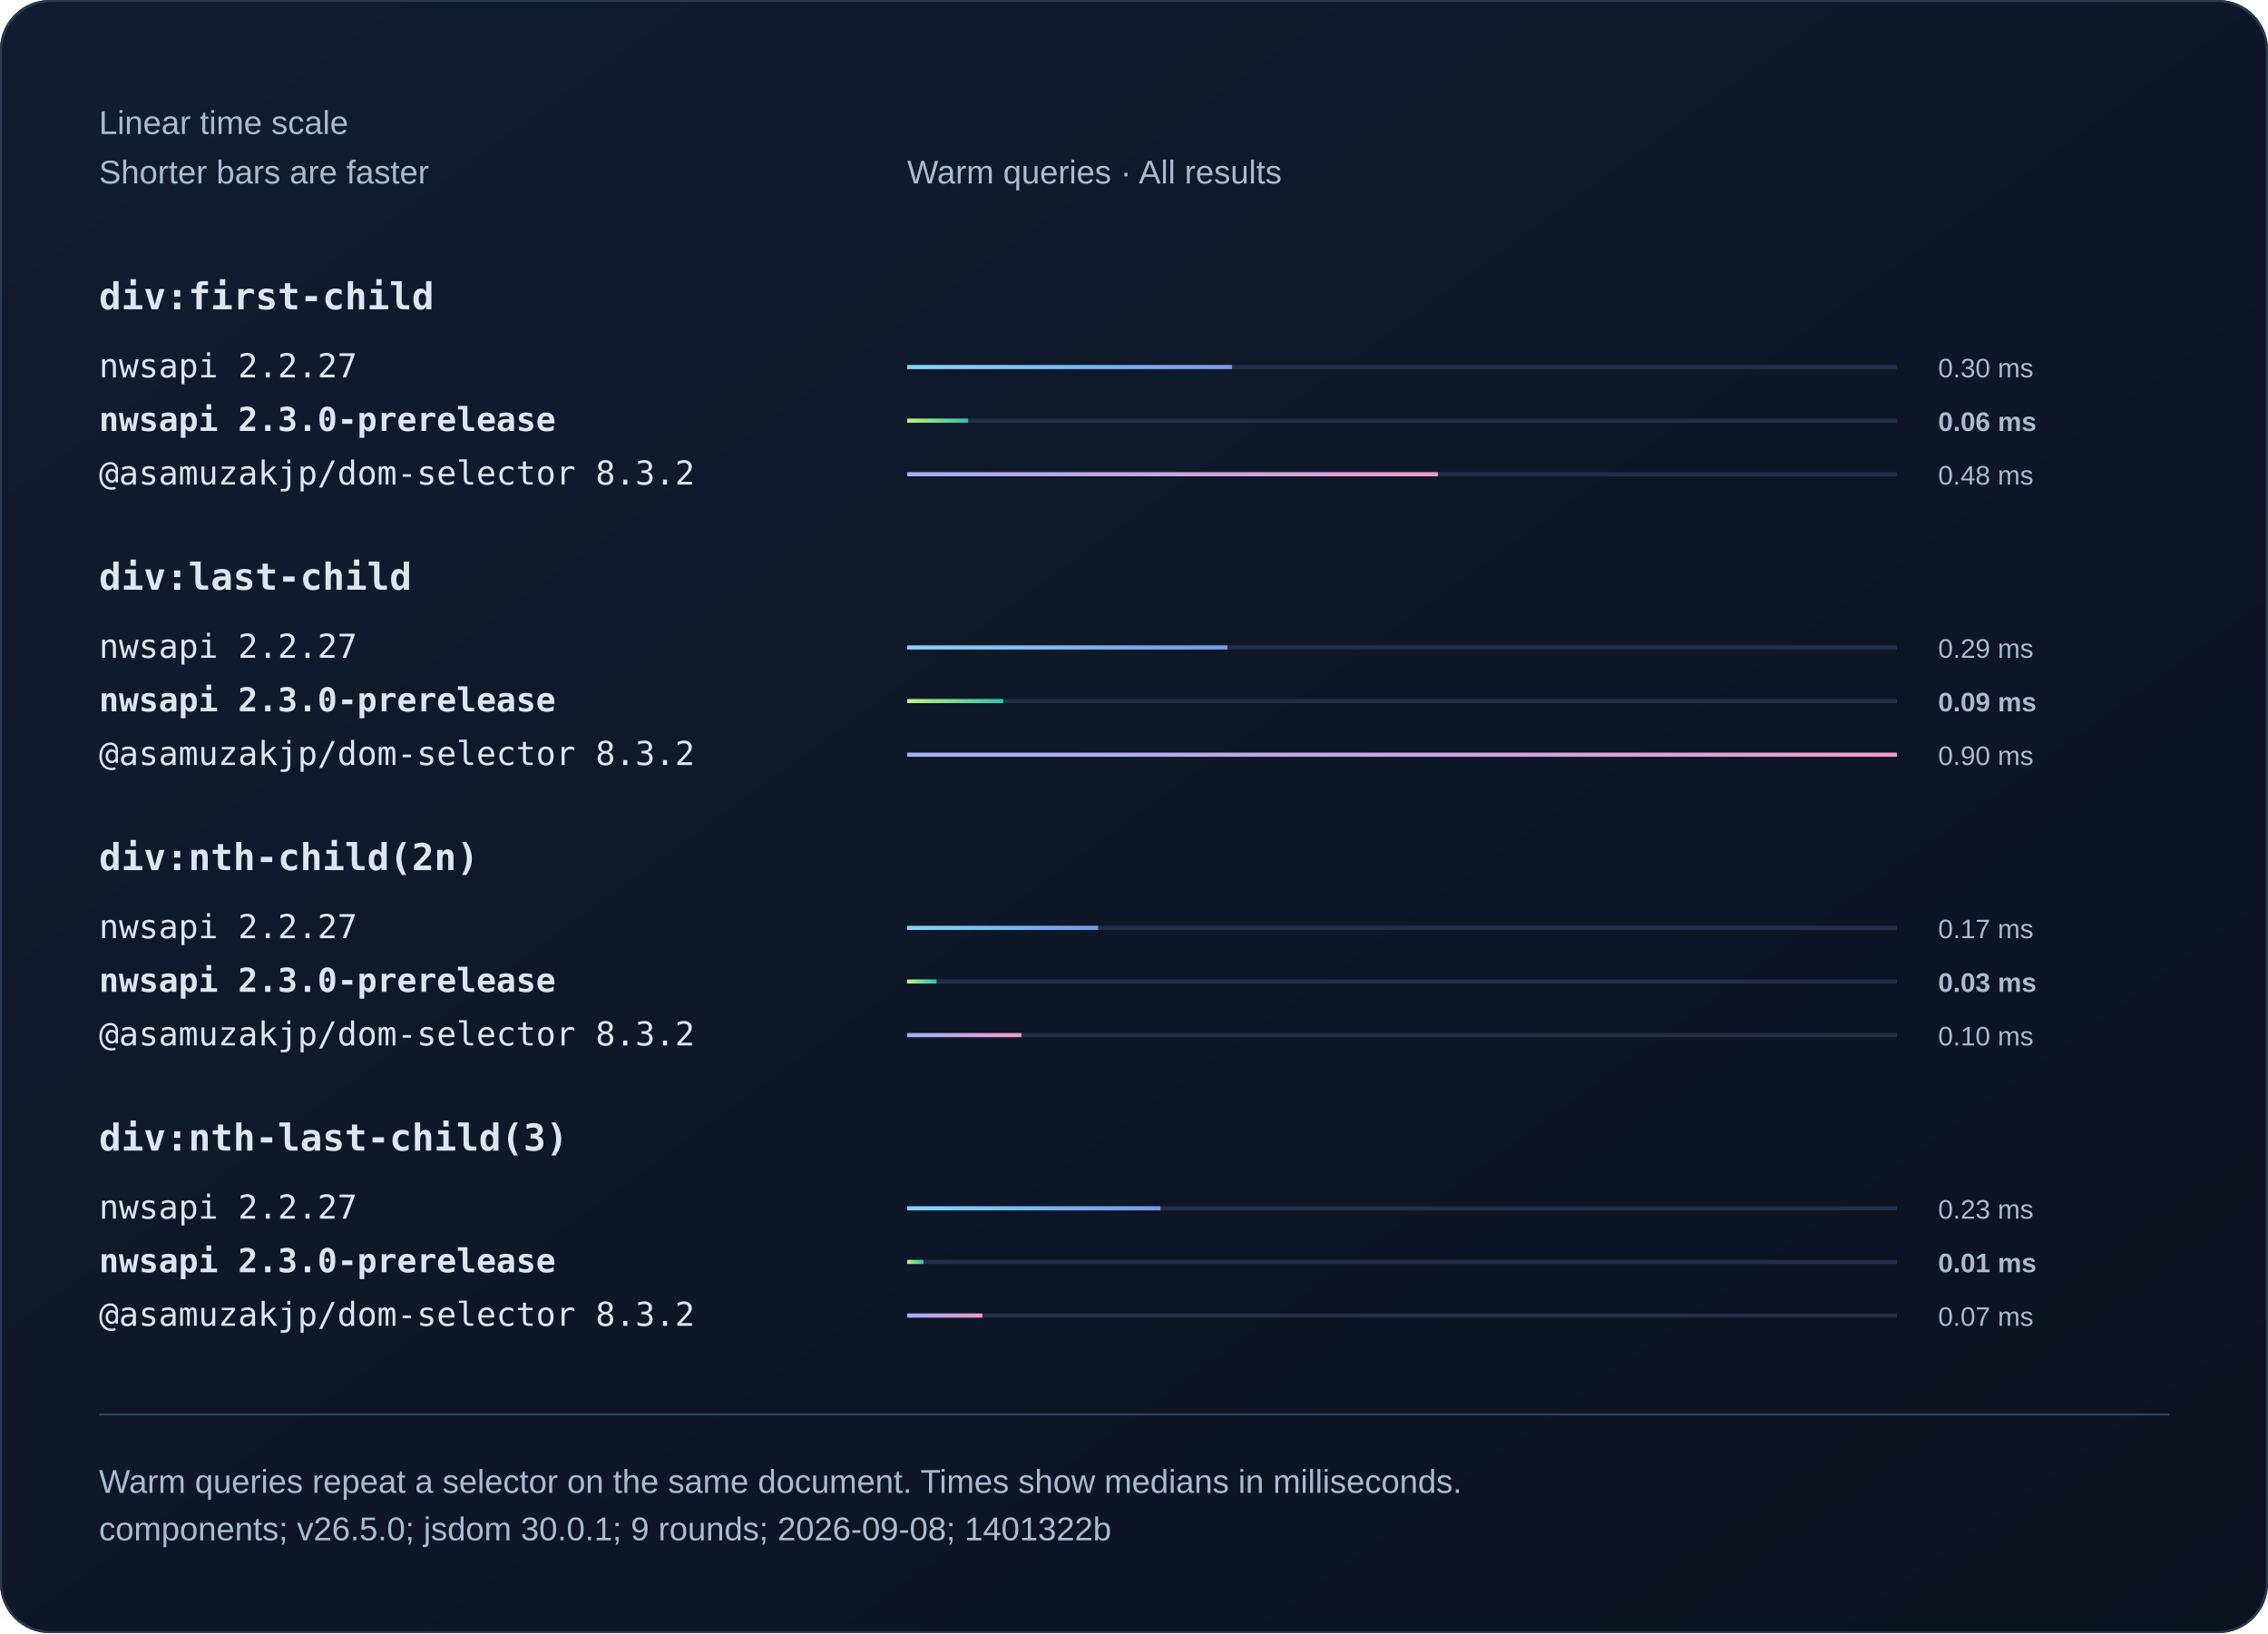
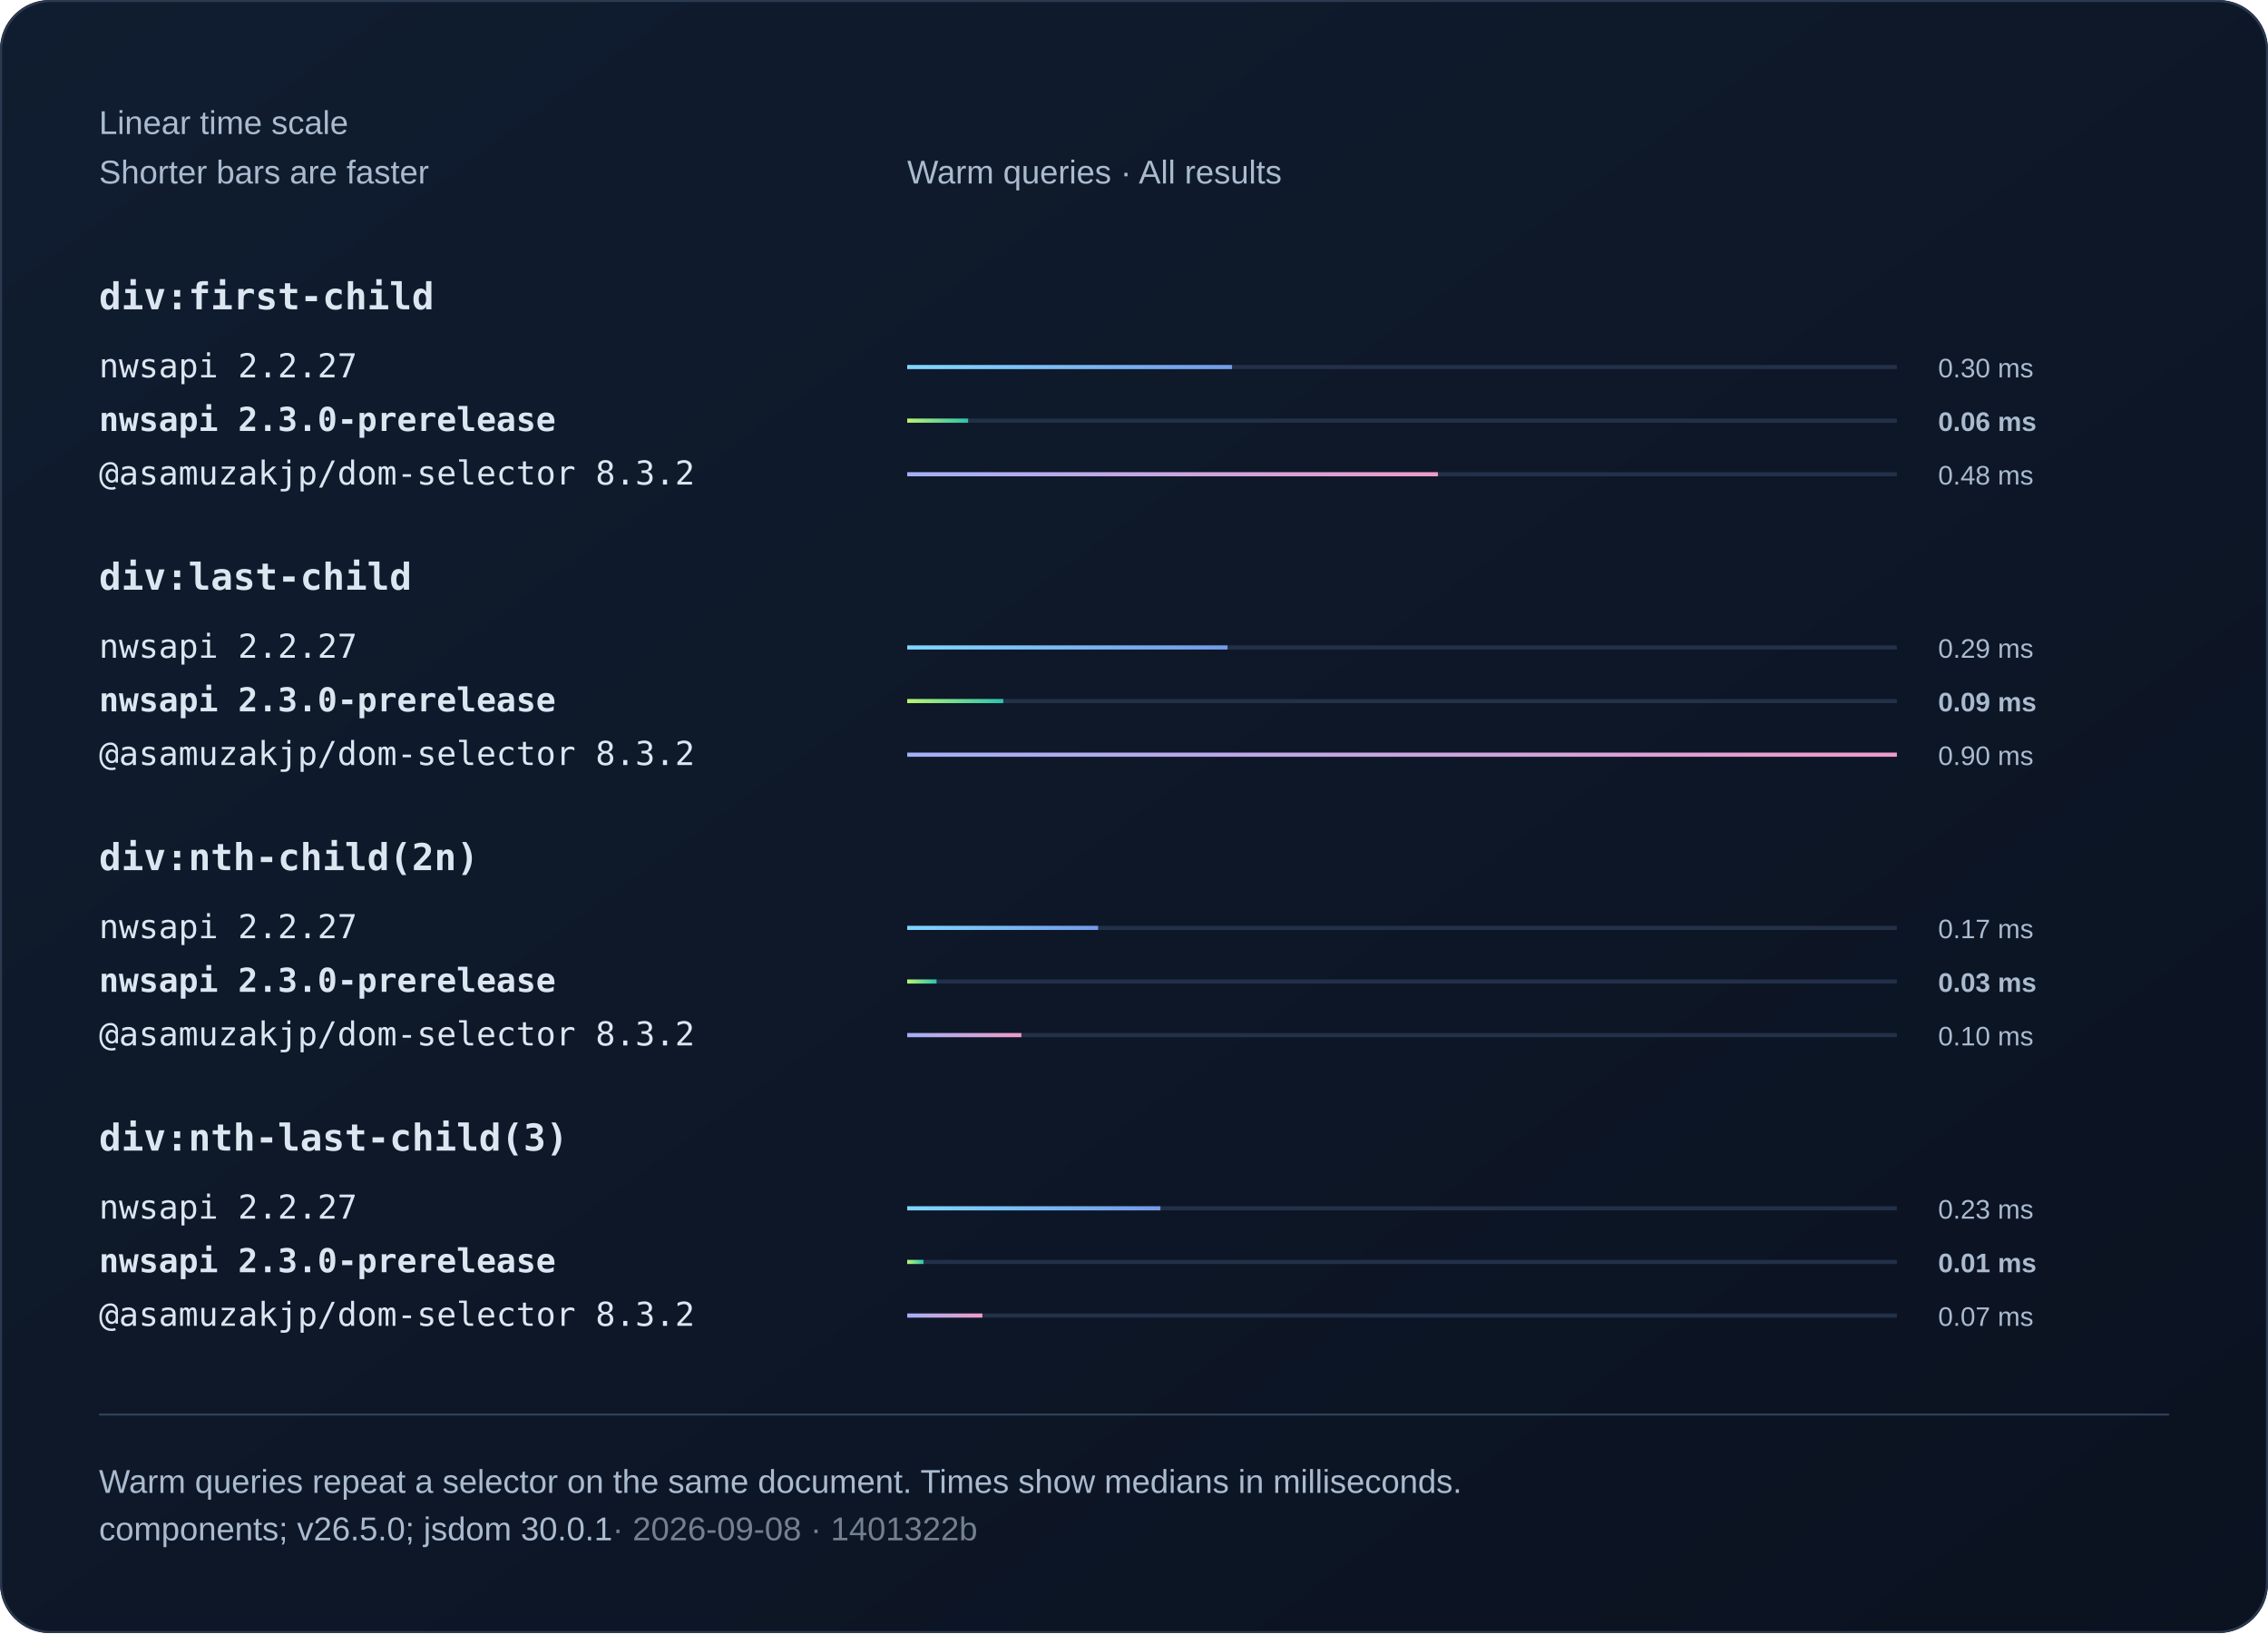
<svg xmlns="http://www.w3.org/2000/svg" width="1100" height="792" viewBox="0 0 1100 792" role="img">
  <defs>
    <linearGradient id="bg" x2="1" y2="1">
      <stop stop-color="#101d30" />
      <stop offset="1" stop-color="#0b1220" />
    </linearGradient>
    <linearGradient id="series0">
      <stop stop-color="#80d7ff" />
      <stop offset="1" stop-color="#739be8" />
    </linearGradient>
    <linearGradient id="series1">
      <stop stop-color="#baf471" />
      <stop offset="1" stop-color="#2bc5ae" />
    </linearGradient>
    <linearGradient id="series2">
      <stop stop-color="#a4aff7" />
      <stop offset="1" stop-color="#ef9bc9" />
    </linearGradient>
  </defs>
  <style>text{font-family:Arial,Helvetica,sans-serif;fill:#f0f5fa}
.muted{fill:#aabbd0;font:16px Arial,Helvetica,sans-serif}
.code{font:18px Consolas,Menlo,monospace;fill:#dce6f1}
.note .code{font:16px Consolas,Menlo,monospace}
.comparison{font-size:14px;font-variant-numeric:tabular-nums}
.tick{fill:#aabbd0;font-size:12px}
.time{fill:#aabbd0;font-size:13px;font-variant-numeric:tabular-nums}
.engine{font-size:16px}.selector{font-weight:600}.bar{transform-box:fill-box;transform-origin:left center;animation:fill 800ms ease-out 1 both}@keyframes fill{from{transform:scaleX(0)}to{transform:scaleX(1)}}@media(prefers-reduced-motion:reduce){.bar{animation:none}}</style>
  <rect width="1100" height="792" rx="24" fill="url(#bg)" />
  <rect x=".5" y=".5" width="1099" height="791" rx="24" fill="none" stroke="#2b3a50" />
  <text x="48" y="65" class="muted">Linear time scale</text>
  <text x="48" y="89" class="muted">Shorter bars are faster</text>
  <text x="440" y="89" class="muted">Warm queries · All results</text>
  <text x="48" y="150" class="code selector">div:first-child</text>
  <g>
    <text x="48" y="183" class="code engine">nwsapi 2.2.27</text>
    <path d="M440 178h480" stroke="#223048" stroke-width="2" />
    <rect class="bar" x="440" y="177" width="157.55" height="2" fill="url(#series0)" />
    <text x="940" y="183" class="time">0.30 ms</text>
  </g>
  <g>
    <text x="48" y="209" class="code engine" style="font-weight:700">nwsapi 2.3.0-prerelease</text>
    <path d="M440 204h480" stroke="#223048" stroke-width="2" />
    <rect class="bar" x="440" y="203" width="29.55" height="2" fill="url(#series1)" />
    <text x="940" y="209" class="time" style="font-weight:700">0.06 ms</text>
  </g>
  <g>
    <text x="48" y="235" class="code engine">@asamuzakjp/dom-selector 8.3.2</text>
    <path d="M440 230h480" stroke="#223048" stroke-width="2" />
    <rect class="bar" x="440" y="229" width="257.41" height="2" fill="url(#series2)" />
    <text x="940" y="235" class="time">0.48 ms</text>
  </g>
  <text x="48" y="286" class="code selector">div:last-child</text>
  <g>
    <text x="48" y="319" class="code engine">nwsapi 2.2.27</text>
    <path d="M440 314h480" stroke="#223048" stroke-width="2" />
    <rect class="bar" x="440" y="313" width="155.36" height="2" fill="url(#series0)" />
    <text x="940" y="319" class="time">0.29 ms</text>
  </g>
  <g>
    <text x="48" y="345" class="code engine" style="font-weight:700">nwsapi 2.3.0-prerelease</text>
    <path d="M440 340h480" stroke="#223048" stroke-width="2" />
    <rect class="bar" x="440" y="339" width="46.6" height="2" fill="url(#series1)" />
    <text x="940" y="345" class="time" style="font-weight:700">0.09 ms</text>
  </g>
  <g>
    <text x="48" y="371" class="code engine">@asamuzakjp/dom-selector 8.3.2</text>
    <path d="M440 366h480" stroke="#223048" stroke-width="2" />
    <rect class="bar" x="440" y="365" width="480" height="2" fill="url(#series2)" />
    <text x="940" y="371" class="time">0.90 ms</text>
  </g>
  <text x="48" y="422" class="code selector">div:nth-child(2n)</text>
  <g>
    <text x="48" y="455" class="code engine">nwsapi 2.2.27</text>
    <path d="M440 450h480" stroke="#223048" stroke-width="2" />
    <rect class="bar" x="440" y="449" width="92.6" height="2" fill="url(#series0)" />
    <text x="940" y="455" class="time">0.17 ms</text>
  </g>
  <g>
    <text x="48" y="481" class="code engine" style="font-weight:700">nwsapi 2.3.0-prerelease</text>
    <path d="M440 476h480" stroke="#223048" stroke-width="2" />
    <rect class="bar" x="440" y="475" width="14.24" height="2" fill="url(#series1)" />
    <text x="940" y="481" class="time" style="font-weight:700">0.03 ms</text>
  </g>
  <g>
    <text x="48" y="507" class="code engine">@asamuzakjp/dom-selector 8.3.2</text>
    <path d="M440 502h480" stroke="#223048" stroke-width="2" />
    <rect class="bar" x="440" y="501" width="55.37" height="2" fill="url(#series2)" />
    <text x="940" y="507" class="time">0.10 ms</text>
  </g>
  <text x="48" y="558" class="code selector">div:nth-last-child(3)</text>
  <g>
    <text x="48" y="591" class="code engine">nwsapi 2.2.27</text>
    <path d="M440 586h480" stroke="#223048" stroke-width="2" />
    <rect class="bar" x="440" y="585" width="122.8" height="2" fill="url(#series0)" />
    <text x="940" y="591" class="time">0.23 ms</text>
  </g>
  <g>
    <text x="48" y="617" class="code engine" style="font-weight:700">nwsapi 2.3.0-prerelease</text>
    <path d="M440 612h480" stroke="#223048" stroke-width="2" />
    <rect class="bar" x="440" y="611" width="7.91" height="2" fill="url(#series1)" />
    <text x="940" y="617" class="time" style="font-weight:700">0.01 ms</text>
  </g>
  <g>
    <text x="48" y="643" class="code engine">@asamuzakjp/dom-selector 8.3.2</text>
    <path d="M440 638h480" stroke="#223048" stroke-width="2" />
    <rect class="bar" x="440" y="637" width="36.46" height="2" fill="url(#series2)" />
    <text x="940" y="643" class="time">0.07 ms</text>
  </g>
  <path d="M48 686h1004" stroke="#304159" />
  <text x="48" y="724" class="muted">Warm queries repeat a selector on the same document. Times show medians in milliseconds.</text>
-   <text x="48" y="747" class="muted">components; v26.5.0; jsdom 30.0.1; 9 rounds; 2026-09-08; 1401322b</text>
+   <text x="48" y="747" class="muted">components; v26.5.0; jsdom 30.0.1<tspan fill="#75808e"> · 2026-09-08 · 1401322b</tspan>
+   </text>
</svg>
